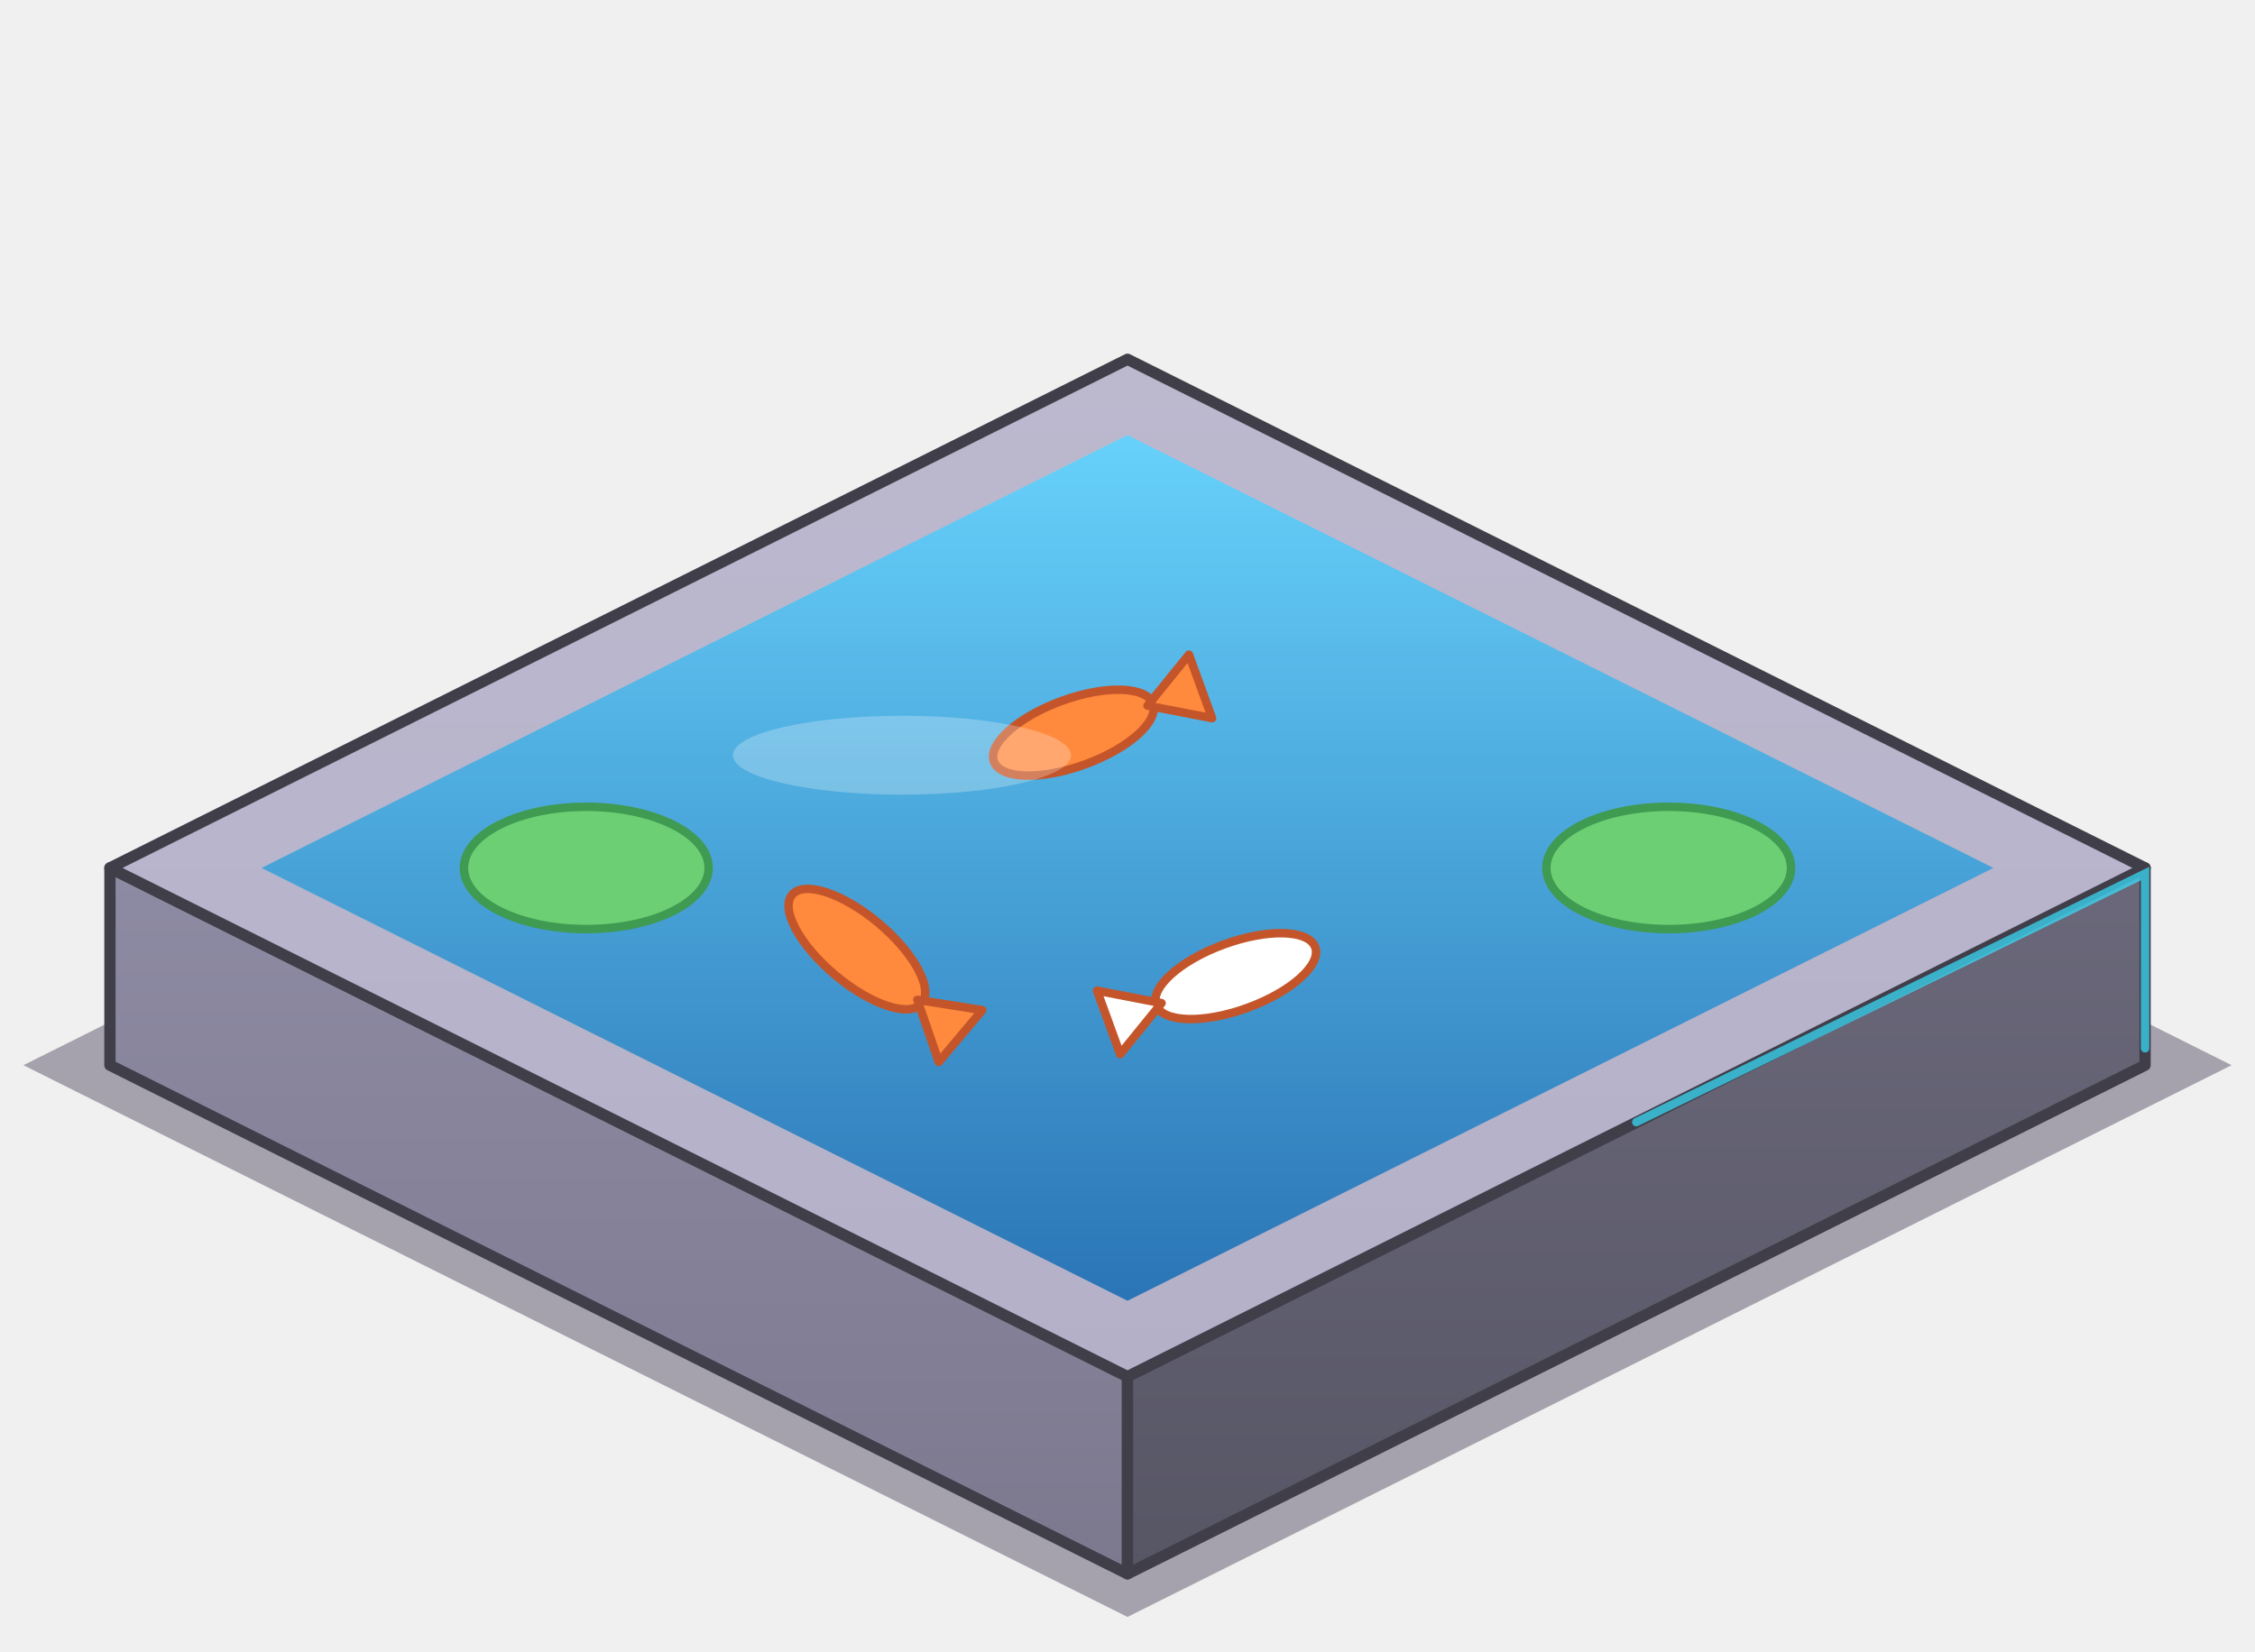
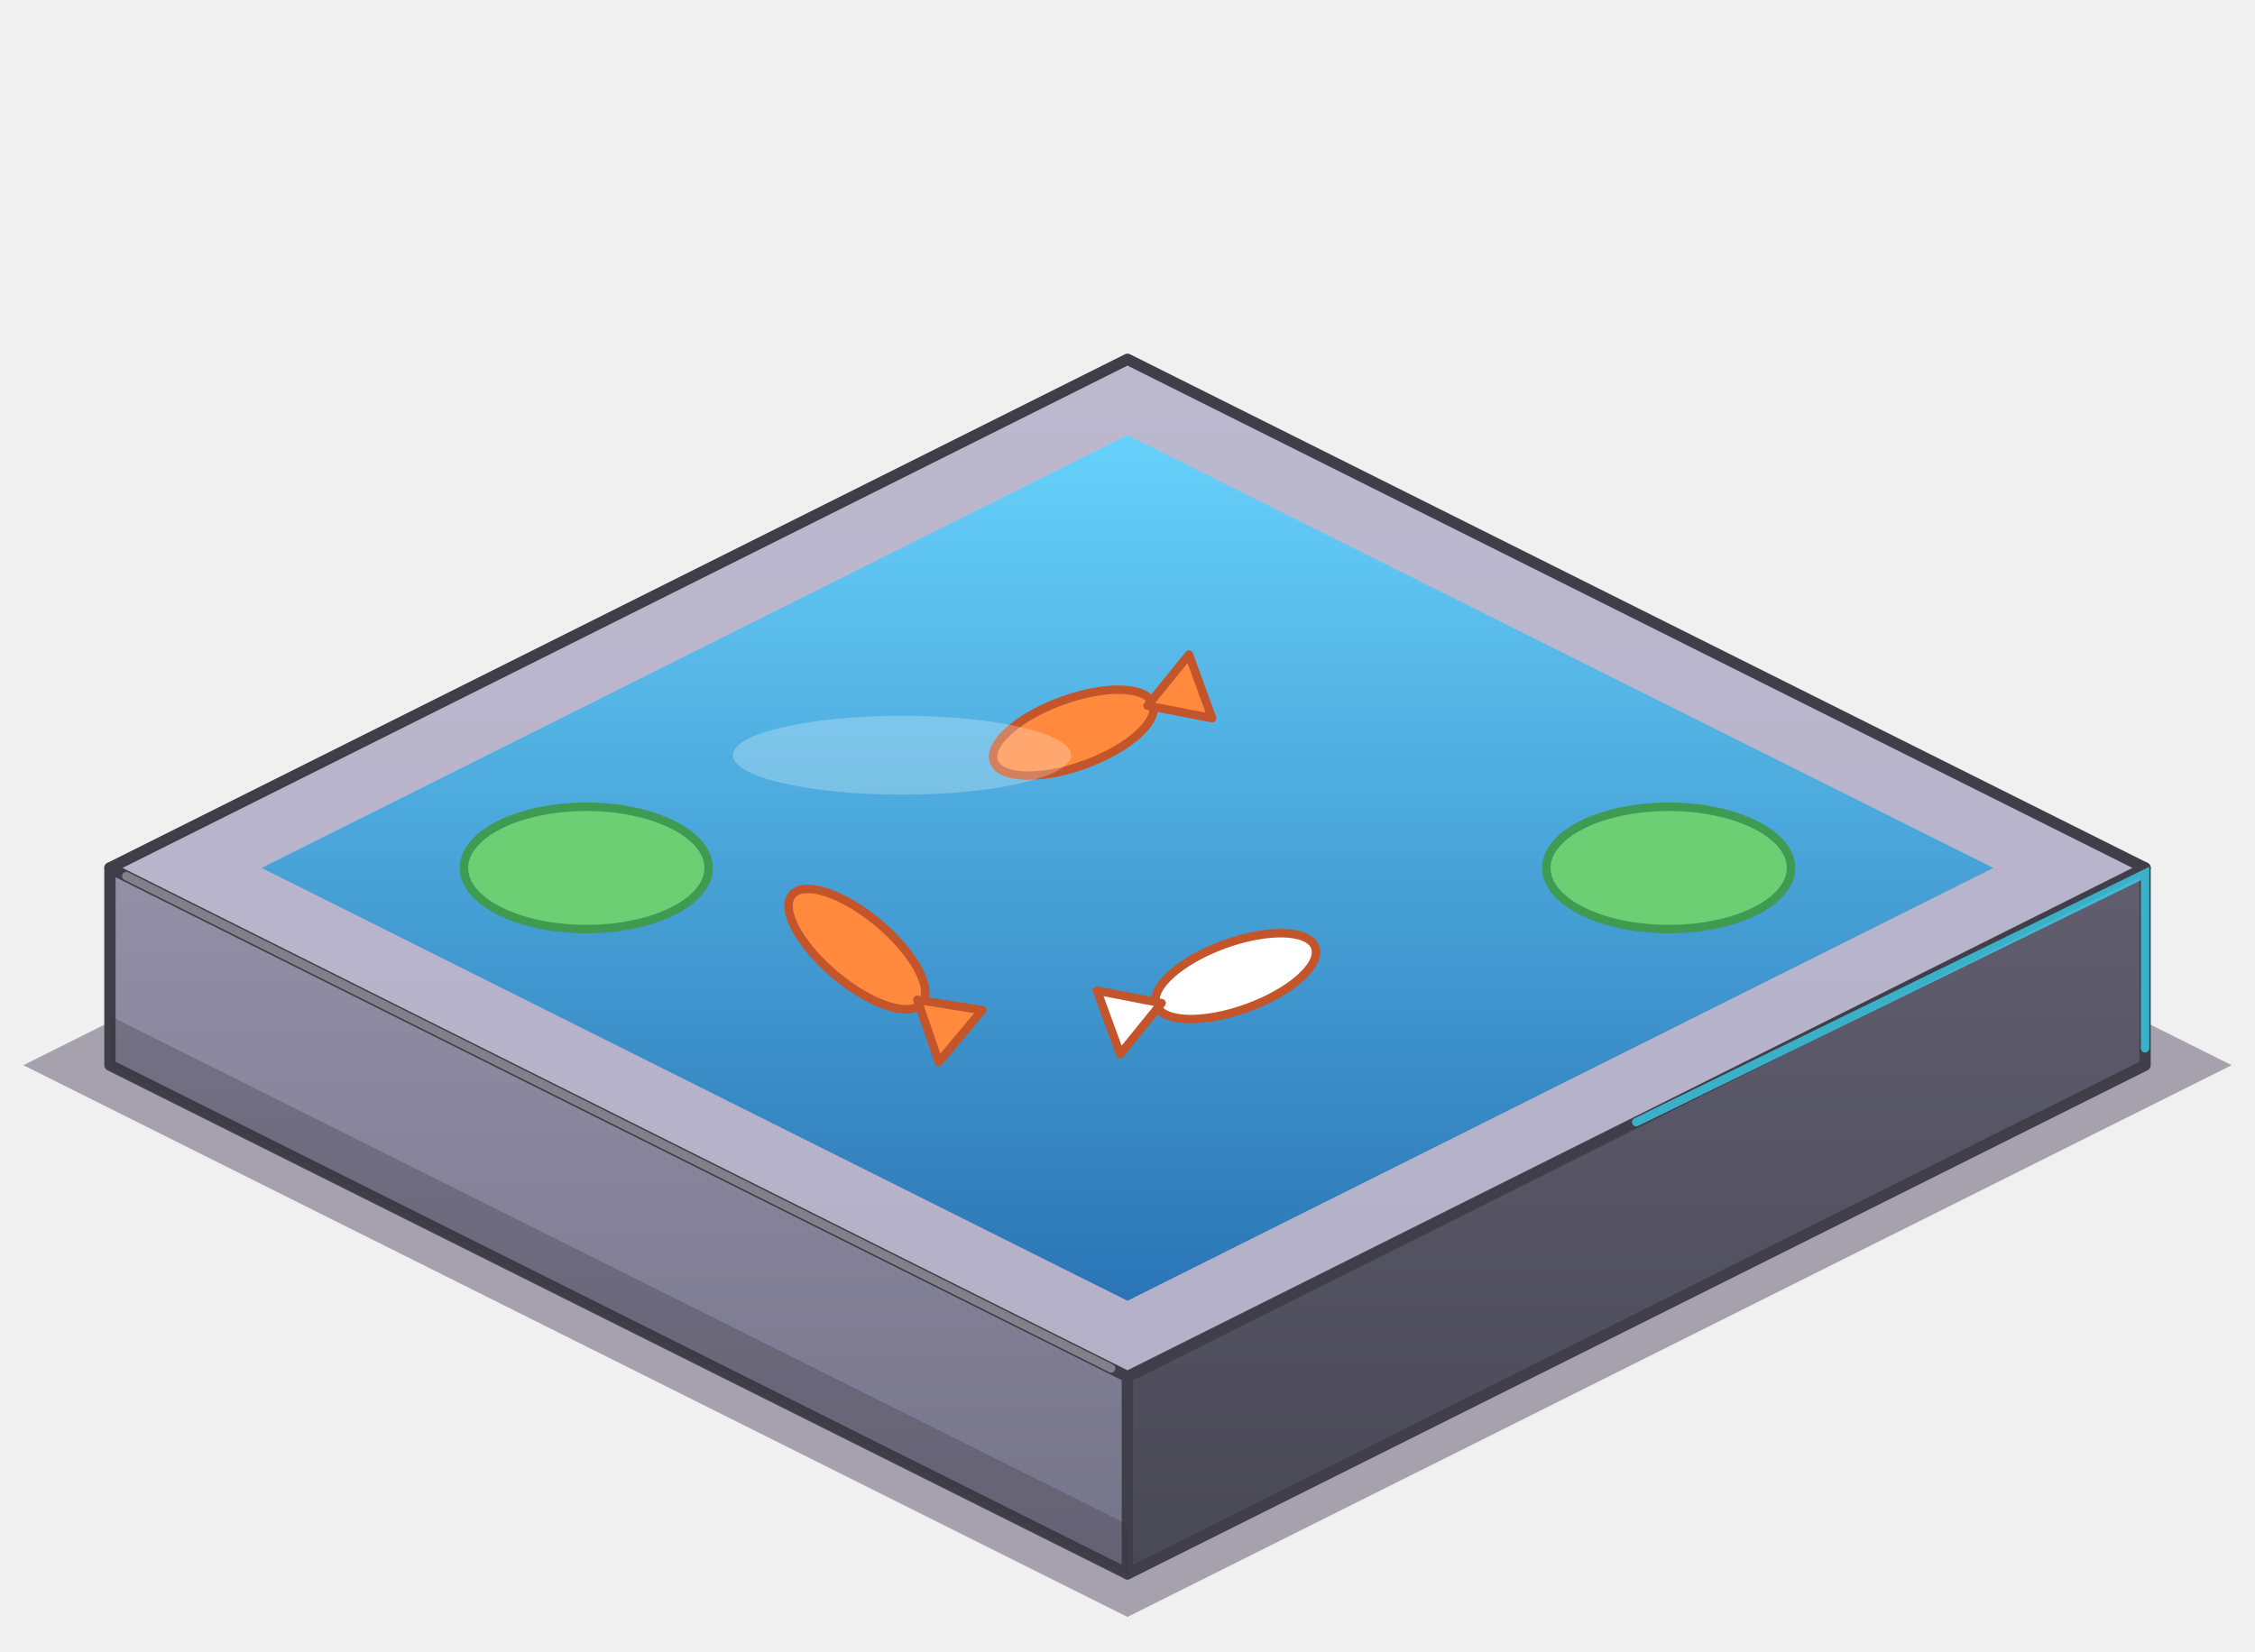
<svg xmlns="http://www.w3.org/2000/svg" width="800" height="586" viewBox="0 0 800 586">
  <defs>
    <linearGradient id="koi_tank_g1" x1="0" y1="0" x2="0" y2="1">
-       <stop offset="0" stop-color="#8d8aa3" />
-       <stop offset="1" stop-color="#7c798f" />
+       <stop offset="0" stop-color="#928fa7" />
+       <stop offset="1" stop-color="#767489" />
    </linearGradient>
    <linearGradient id="koi_tank_g2" x1="0" y1="0" x2="0" y2="1">
-       <stop offset="0" stop-color="#6a687a" />
-       <stop offset="1" stop-color="#575665" />
+       <stop offset="0" stop-color="#605e6f" />
+       <stop offset="1" stop-color="#494855" />
    </linearGradient>
    <linearGradient id="koi_tank_g3" x1="0" y1="0" x2="0" y2="1">
      <stop offset="0" stop-color="#bcb9cf" />
      <stop offset="1" stop-color="#b3b0c8" />
    </linearGradient>
    <linearGradient id="koi_tank_g4" x1="0" y1="0" x2="0" y2="1">
      <stop offset="0" stop-color="#5fd4ff" />
      <stop offset="1" stop-color="#1f6fb3" />
    </linearGradient>
  </defs>
  <g id="shadow">
    <polygon points="400.0,182.2 791.7,378.0 400.0,573.8 8.3,378.0" fill="#1a1230" opacity="0.35" />
  </g>
  <g id="stone_rim">
    <polygon points="39.0,308.0 400.0,488.5 400.0,558.5 39.0,378.0" fill="url(#koi_tank_g1)" stroke="#3f3e49" stroke-width="4" stroke-linejoin="round" />
    <polygon points="761.0,308.0 400.0,488.5 400.0,558.5 761.0,378.0" fill="url(#koi_tank_g2)" stroke="#3f3e49" stroke-width="4" stroke-linejoin="round" />
+     <polygon points="39.0,360.5 400.0,541.0 400.0,558.5 39.0,378.0" fill="#383741" opacity="0.3" />
    <polygon points="400.0,127.5 761.0,308.0 400.0,488.5 39.0,308.0" fill="url(#koi_tank_g3)" stroke="#3f3e49" stroke-width="4" stroke-linejoin="round" />
+     <polyline points="44.8,310.9 394.2,485.6" fill="none" stroke="#ffffff" stroke-width="3" stroke-opacity="0.35" stroke-linecap="round" />
    <polyline points="761.0,372.0 761.0,310.0 580.5,398.2" fill="none" stroke="#38e1ff" stroke-width="3" stroke-opacity="0.7" stroke-linecap="round" />
  </g>
  <g id="water">
    <polygon points="400.0,154.4 707.2,308.0 400.0,461.6 92.8,308.0" fill="url(#koi_tank_g4)" opacity="0.92" />
    <g transform="rotate(-20 380.8 260.0)">
      <ellipse cx="380.8" cy="260.0" rx="30" ry="12" fill="#ff8a3d" stroke="#c4552a" stroke-width="3" />
      <path d="M 408.8 260.0 l 20 -12 l 0 24 z" fill="#ff8a3d" stroke="#c4552a" stroke-width="3" stroke-linejoin="round" />
    </g>
    <g transform="rotate(160 438.4 346.4)">
      <ellipse cx="438.4" cy="346.4" rx="30" ry="12" fill="#ffffff" stroke="#c4552a" stroke-width="3" />
      <path d="M 466.4 346.4 l 20 -12 l 0 24 z" fill="#ffffff" stroke="#c4552a" stroke-width="3" stroke-linejoin="round" />
    </g>
    <g transform="rotate(40 304.0 336.8)">
      <ellipse cx="304.0" cy="336.8" rx="30" ry="12" fill="#ff8a3d" stroke="#c4552a" stroke-width="3" />
      <path d="M 332.0 336.8 l 20 -12 l 0 24 z" fill="#ff8a3d" stroke="#c4552a" stroke-width="3" stroke-linejoin="round" />
    </g>
    <ellipse cx="208.0" cy="308.0" rx="43.4" ry="21.7" fill="#6ccf73" stroke="#3f9a52" stroke-width="3" />
    <ellipse cx="592.0" cy="308.0" rx="43.4" ry="21.7" fill="#6ccf73" stroke="#3f9a52" stroke-width="3" />
    <ellipse cx="320.0" cy="268.0" rx="60" ry="14" fill="#ffffff" opacity="0.25" />
  </g>
</svg>
